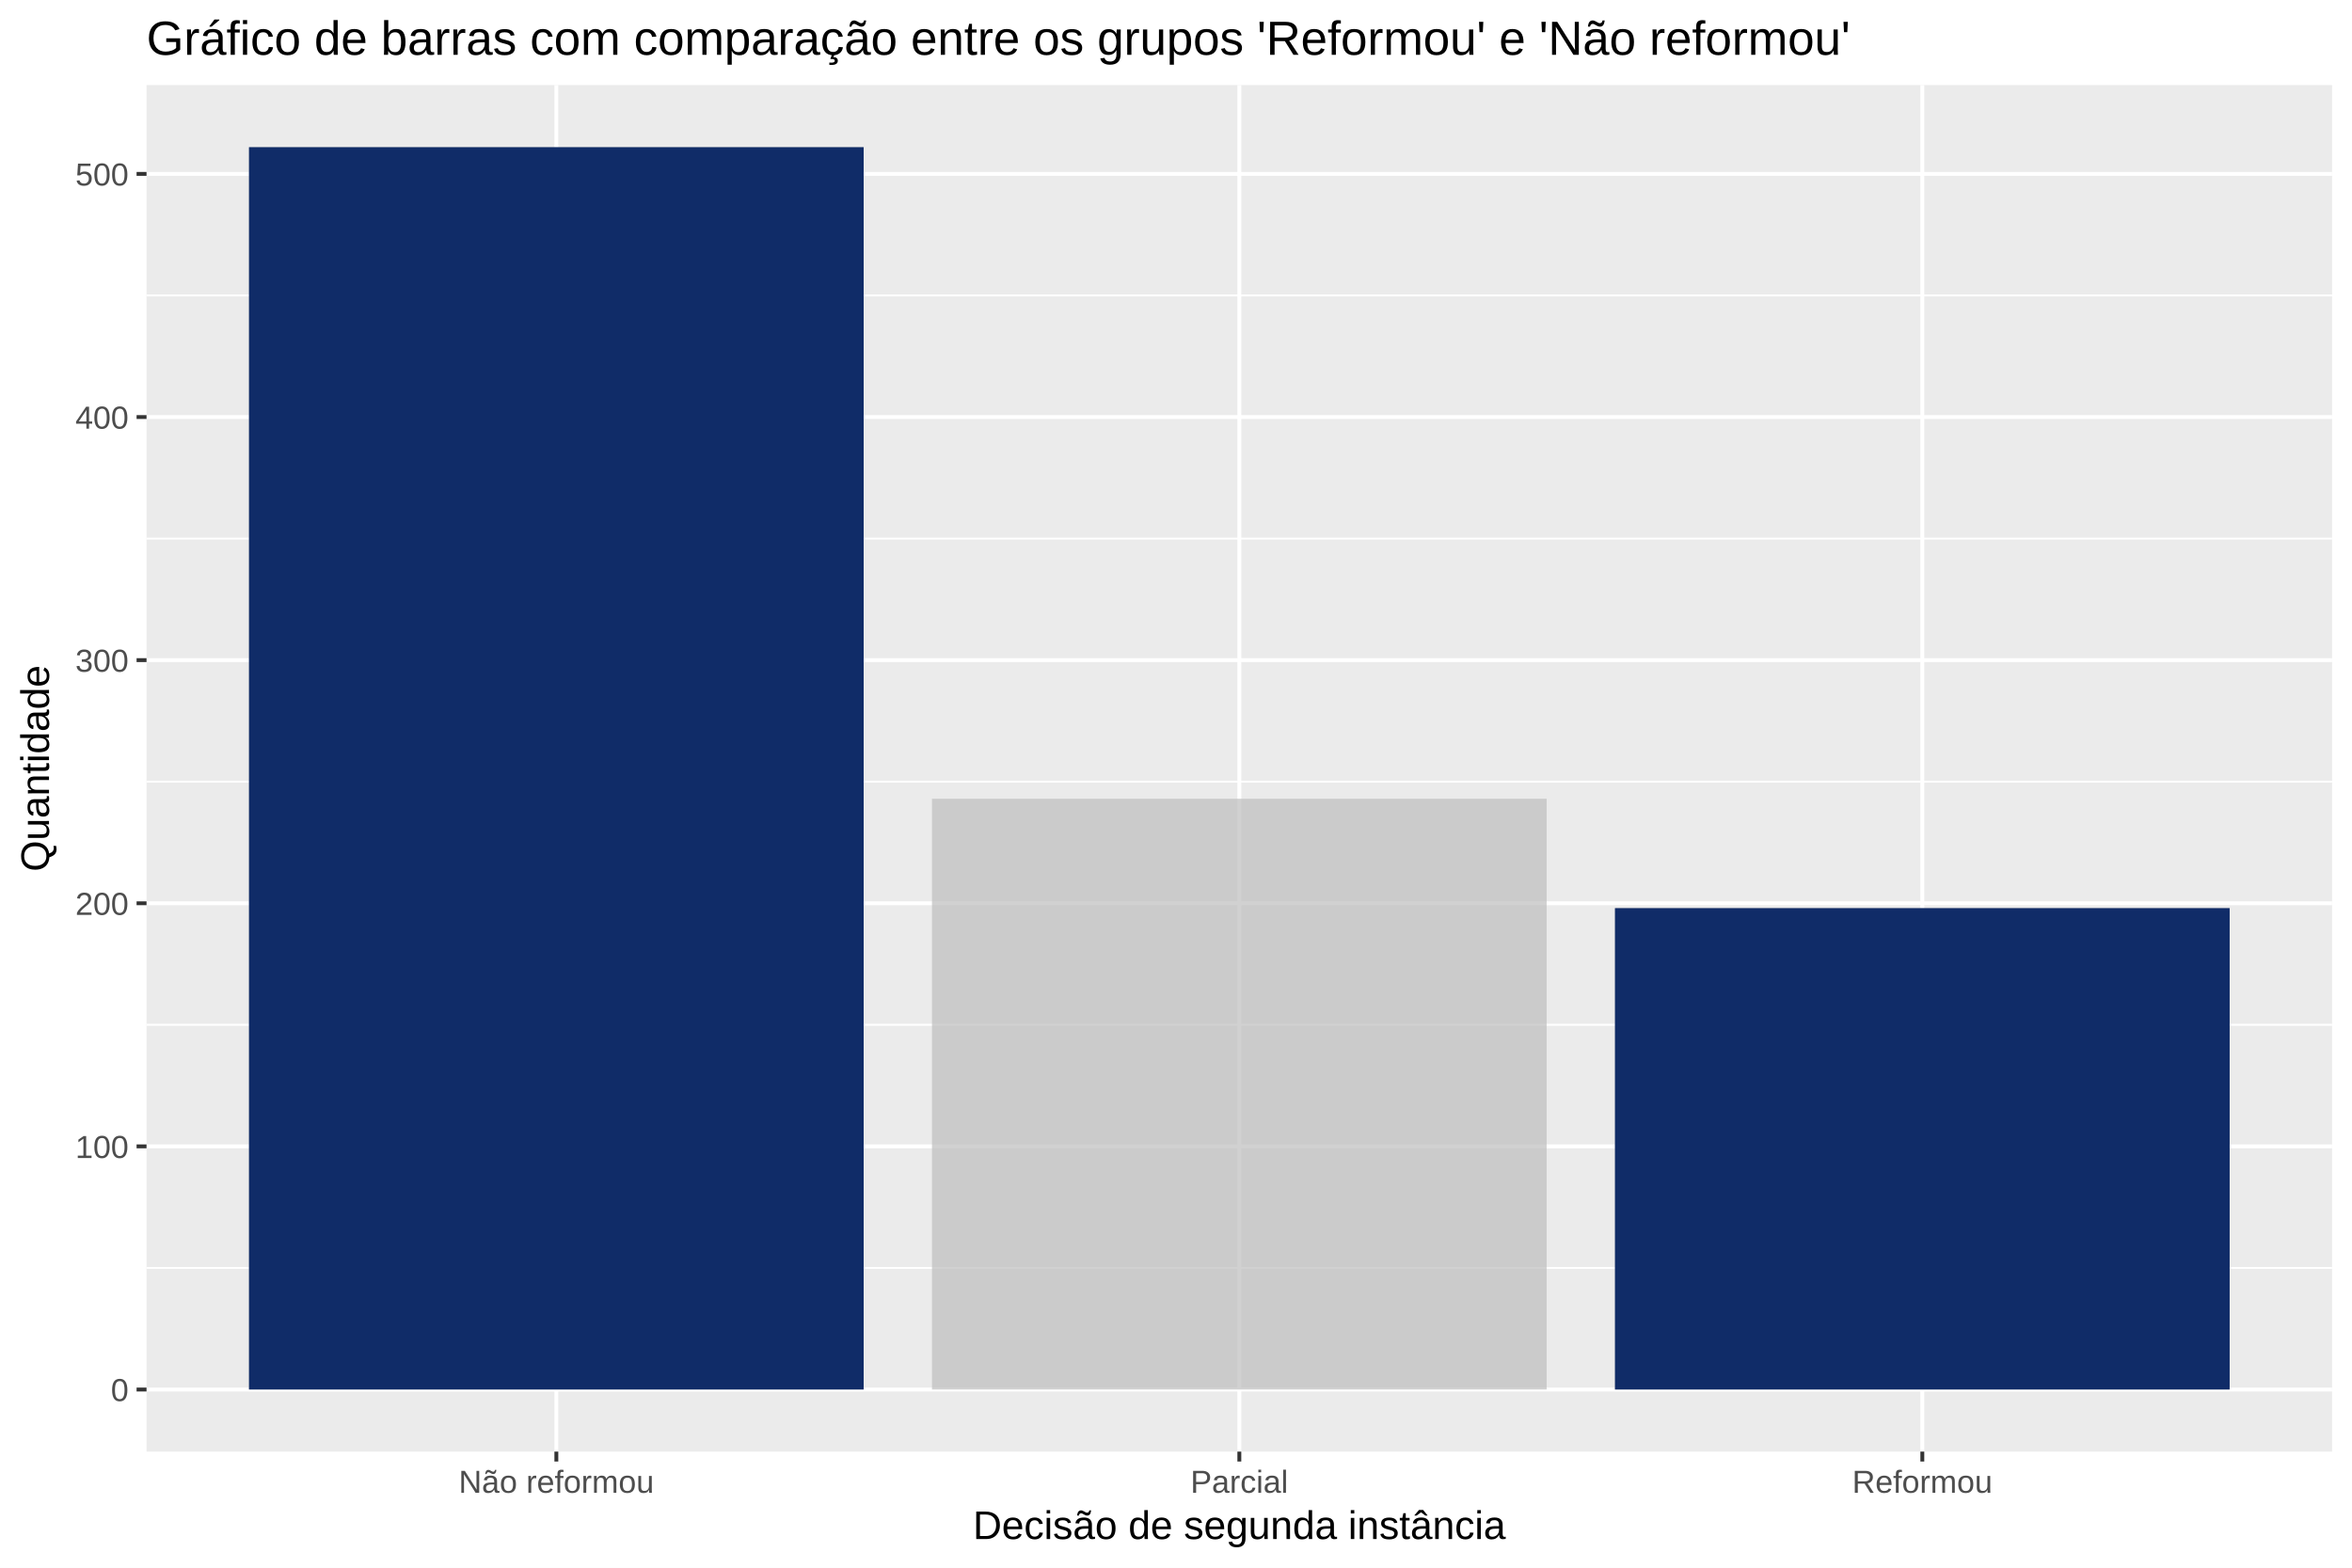
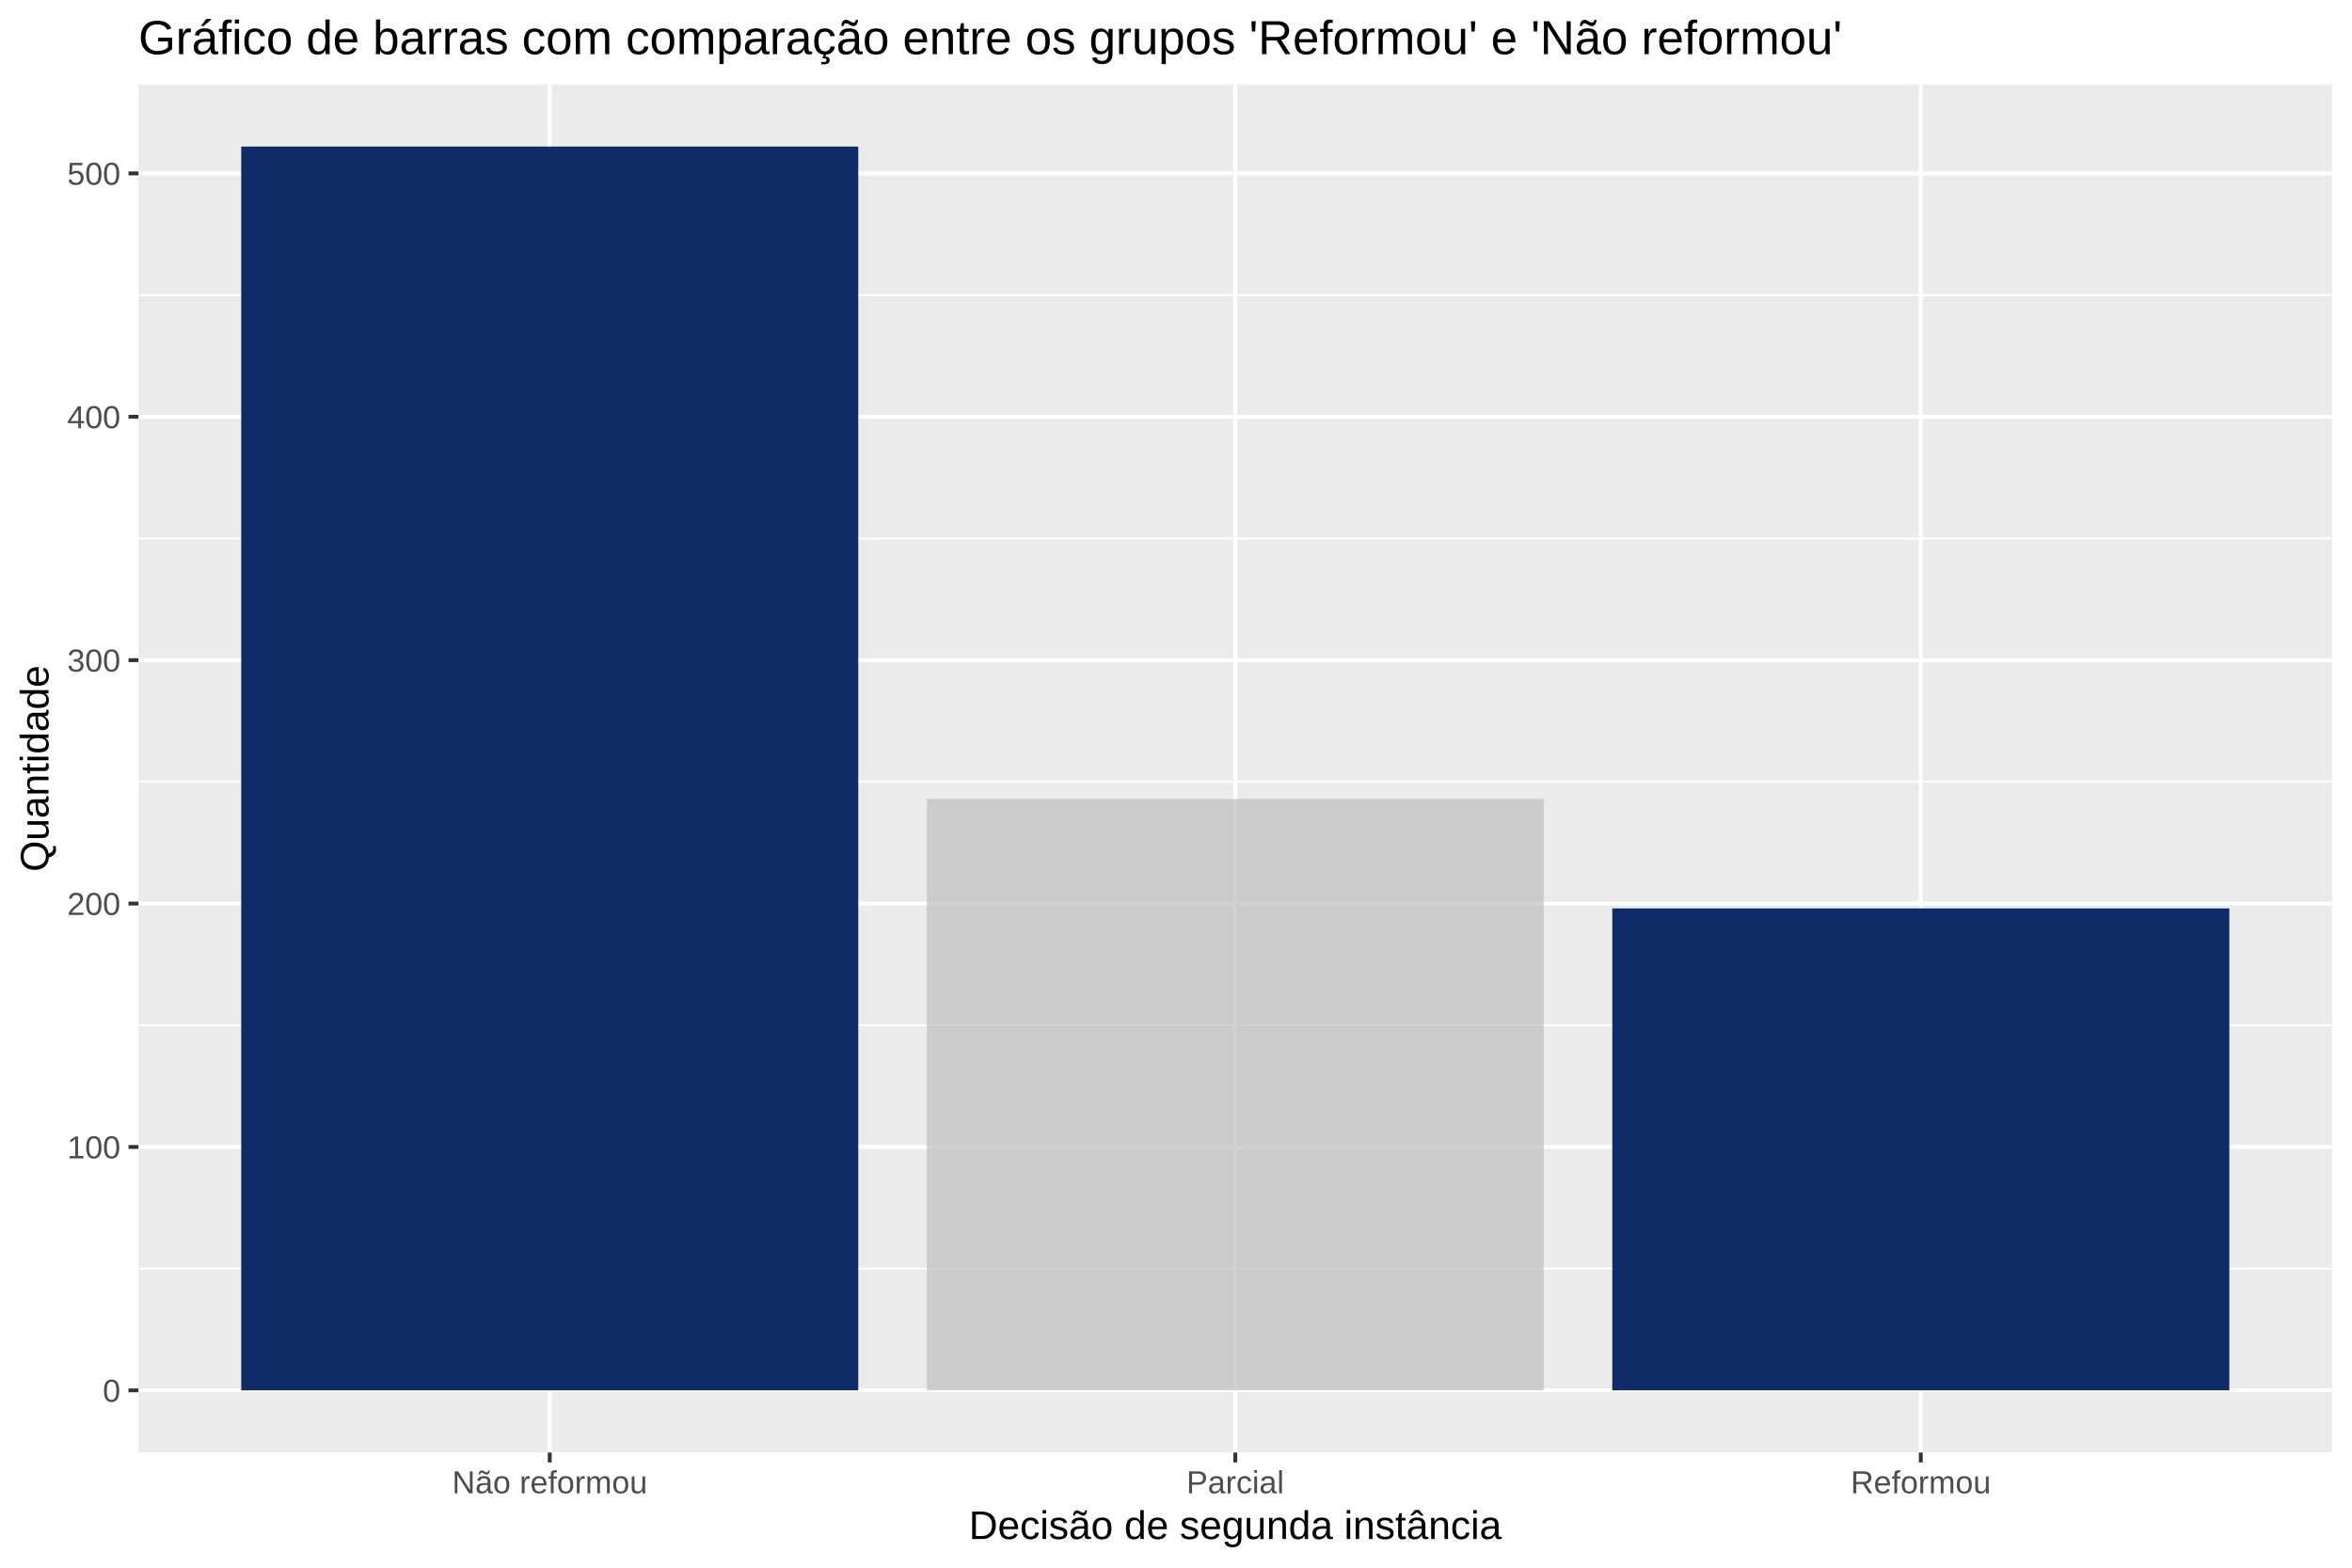
<svg xmlns="http://www.w3.org/2000/svg" class="svglite" width="648.00pt" height="432.00pt" viewBox="0 0 648.00 432.00">
  <defs>
    <style type="text/css">
    .svglite line, .svglite polyline, .svglite polygon, .svglite path, .svglite rect, .svglite circle {
      fill: none;
      stroke: #000000;
      stroke-linecap: round;
      stroke-linejoin: round;
      stroke-miterlimit: 10.00;
    }
    .svglite text {
      white-space: pre;
    }
  </style>
  </defs>
  <rect width="100%" height="100%" style="stroke: none; fill: #FFFFFF;" />
  <defs>
    <clipPath id="cpMC4wMHw2NDguMDB8MC4wMHw0MzIuMDA=">
      <rect x="0.00" y="0.00" width="648.00" height="432.00" />
    </clipPath>
  </defs>
  <g clip-path="url(#cpMC4wMHw2NDguMDB8MC4wMHw0MzIuMDA=)">
    <rect x="0.00" y="0.00" width="648.00" height="432.00" style="stroke-width: 1.07; stroke: #FFFFFF; fill: #FFFFFF;" />
  </g>
  <defs>
-     <clipPath id="cpNDAuMzd8NjQyLjUyfDIzLjQ0fDQwMC4wMQ==">
-       <rect x="40.37" y="23.44" width="602.15" height="376.58" />
+     <clipPath id="cpMzguMTR8NjQyLjUyfDIzLjI3fDQwMC4yNw==">
+       <rect x="38.14" y="23.27" width="604.39" height="377.01" />
    </clipPath>
  </defs>
-   <g clip-path="url(#cpNDAuMzd8NjQyLjUyfDIzLjQ0fDQwMC4wMQ==)">
-     <rect x="40.37" y="23.44" width="602.15" height="376.58" style="stroke-width: 1.07; stroke: none; fill: #EBEBEB;" />
-     <polyline points="40.37,349.40 642.52,349.40 " style="stroke-width: 0.53; stroke: #FFFFFF; stroke-linecap: butt;" />
-     <polyline points="40.37,282.40 642.52,282.40 " style="stroke-width: 0.53; stroke: #FFFFFF; stroke-linecap: butt;" />
-     <polyline points="40.37,215.41 642.52,215.41 " style="stroke-width: 0.53; stroke: #FFFFFF; stroke-linecap: butt;" />
-     <polyline points="40.37,148.42 642.52,148.42 " style="stroke-width: 0.53; stroke: #FFFFFF; stroke-linecap: butt;" />
-     <polyline points="40.37,81.42 642.52,81.42 " style="stroke-width: 0.53; stroke: #FFFFFF; stroke-linecap: butt;" />
-     <polyline points="40.37,382.90 642.52,382.90 " style="stroke-width: 1.07; stroke: #FFFFFF; stroke-linecap: butt;" />
-     <polyline points="40.37,315.90 642.52,315.90 " style="stroke-width: 1.07; stroke: #FFFFFF; stroke-linecap: butt;" />
-     <polyline points="40.37,248.91 642.52,248.91 " style="stroke-width: 1.07; stroke: #FFFFFF; stroke-linecap: butt;" />
-     <polyline points="40.37,181.91 642.52,181.91 " style="stroke-width: 1.07; stroke: #FFFFFF; stroke-linecap: butt;" />
-     <polyline points="40.37,114.92 642.52,114.92 " style="stroke-width: 1.07; stroke: #FFFFFF; stroke-linecap: butt;" />
-     <polyline points="40.37,47.92 642.52,47.92 " style="stroke-width: 1.07; stroke: #FFFFFF; stroke-linecap: butt;" />
-     <polyline points="153.28,400.01 153.28,23.44 " style="stroke-width: 1.07; stroke: #FFFFFF; stroke-linecap: butt;" />
-     <polyline points="341.45,400.01 341.45,23.44 " style="stroke-width: 1.07; stroke: #FFFFFF; stroke-linecap: butt;" />
-     <polyline points="529.62,400.01 529.62,23.44 " style="stroke-width: 1.07; stroke: #FFFFFF; stroke-linecap: butt;" />
-     <rect x="68.60" y="40.56" width="169.35" height="342.34" style="stroke-width: 1.07; stroke: none; stroke-linecap: square; stroke-linejoin: miter; fill: #BEBEBE; fill-opacity: 0.70;" />
-     <rect x="256.77" y="220.10" width="169.35" height="162.80" style="stroke-width: 1.07; stroke: none; stroke-linecap: square; stroke-linejoin: miter; fill: #BEBEBE; fill-opacity: 0.70;" />
-     <rect x="444.94" y="250.25" width="169.35" height="132.65" style="stroke-width: 1.07; stroke: none; stroke-linecap: square; stroke-linejoin: miter; fill: #BEBEBE; fill-opacity: 0.70;" />
-     <rect x="68.60" y="40.56" width="169.35" height="342.34" style="stroke-width: 1.07; stroke: none; stroke-linecap: square; stroke-linejoin: miter; fill: #102C68;" />
-     <rect x="444.94" y="250.25" width="169.35" height="132.65" style="stroke-width: 1.07; stroke: none; stroke-linecap: square; stroke-linejoin: miter; fill: #102C68;" />
+   <g clip-path="url(#cpMzguMTR8NjQyLjUyfDIzLjI3fDQwMC4yNw==)">
+     <rect x="38.14" y="23.27" width="604.39" height="377.01" style="stroke-width: 1.07; stroke: none; fill: #EBEBEB;" />
+     <polyline points="38.14,349.60 642.52,349.60 " style="stroke-width: 0.53; stroke: #FFFFFF; stroke-linecap: butt;" />
+     <polyline points="38.14,282.53 642.52,282.53 " style="stroke-width: 0.53; stroke: #FFFFFF; stroke-linecap: butt;" />
+     <polyline points="38.14,215.46 642.52,215.46 " style="stroke-width: 0.53; stroke: #FFFFFF; stroke-linecap: butt;" />
+     <polyline points="38.14,148.39 642.52,148.39 " style="stroke-width: 0.53; stroke: #FFFFFF; stroke-linecap: butt;" />
+     <polyline points="38.14,81.32 642.52,81.32 " style="stroke-width: 0.53; stroke: #FFFFFF; stroke-linecap: butt;" />
+     <polyline points="38.14,383.14 642.52,383.14 " style="stroke-width: 1.07; stroke: #FFFFFF; stroke-linecap: butt;" />
+     <polyline points="38.14,316.06 642.52,316.06 " style="stroke-width: 1.07; stroke: #FFFFFF; stroke-linecap: butt;" />
+     <polyline points="38.14,248.99 642.52,248.99 " style="stroke-width: 1.07; stroke: #FFFFFF; stroke-linecap: butt;" />
+     <polyline points="38.14,181.92 642.52,181.92 " style="stroke-width: 1.07; stroke: #FFFFFF; stroke-linecap: butt;" />
+     <polyline points="38.14,114.85 642.52,114.85 " style="stroke-width: 1.07; stroke: #FFFFFF; stroke-linecap: butt;" />
+     <polyline points="38.14,47.78 642.52,47.78 " style="stroke-width: 1.07; stroke: #FFFFFF; stroke-linecap: butt;" />
+     <polyline points="151.46,400.27 151.46,23.27 " style="stroke-width: 1.07; stroke: #FFFFFF; stroke-linecap: butt;" />
+     <polyline points="340.33,400.27 340.33,23.27 " style="stroke-width: 1.07; stroke: #FFFFFF; stroke-linecap: butt;" />
+     <polyline points="529.20,400.27 529.20,23.27 " style="stroke-width: 1.07; stroke: #FFFFFF; stroke-linecap: butt;" />
+     <rect x="66.47" y="40.40" width="169.98" height="342.73" style="stroke-width: 1.07; stroke: none; stroke-linecap: square; stroke-linejoin: miter; fill: #BEBEBE; fill-opacity: 0.70;" />
+     <rect x="255.34" y="220.15" width="169.98" height="162.98" style="stroke-width: 1.07; stroke: none; stroke-linecap: square; stroke-linejoin: miter; fill: #BEBEBE; fill-opacity: 0.70;" />
+     <rect x="444.21" y="250.33" width="169.98" height="132.80" style="stroke-width: 1.07; stroke: none; stroke-linecap: square; stroke-linejoin: miter; fill: #BEBEBE; fill-opacity: 0.70;" />
+     <rect x="66.47" y="40.40" width="169.98" height="342.73" style="stroke-width: 1.07; stroke: none; stroke-linecap: square; stroke-linejoin: miter; fill: #102C68;" />
+     <rect x="444.21" y="250.33" width="169.98" height="132.80" style="stroke-width: 1.07; stroke: none; stroke-linecap: square; stroke-linejoin: miter; fill: #102C68;" />
  </g>
  <g clip-path="url(#cpMC4wMHw2NDguMDB8MC4wMHw0MzIuMDA=)">
-     <text x="35.44" y="386.10" text-anchor="end" style="font-size: 8.80px;fill: #4D4D4D; font-family: &quot;Liberation Sans&quot;;" textLength="5.59px" lengthAdjust="spacingAndGlyphs">0</text>
-     <text x="35.44" y="319.11" text-anchor="end" style="font-size: 8.80px;fill: #4D4D4D; font-family: &quot;Liberation Sans&quot;;" textLength="16.78px" lengthAdjust="spacingAndGlyphs">100</text>
-     <text x="35.44" y="252.12" text-anchor="end" style="font-size: 8.80px;fill: #4D4D4D; font-family: &quot;Liberation Sans&quot;;" textLength="16.78px" lengthAdjust="spacingAndGlyphs">200</text>
-     <text x="35.44" y="185.12" text-anchor="end" style="font-size: 8.80px;fill: #4D4D4D; font-family: &quot;Liberation Sans&quot;;" textLength="16.78px" lengthAdjust="spacingAndGlyphs">300</text>
-     <text x="35.44" y="118.13" text-anchor="end" style="font-size: 8.80px;fill: #4D4D4D; font-family: &quot;Liberation Sans&quot;;" textLength="16.78px" lengthAdjust="spacingAndGlyphs">400</text>
-     <text x="35.44" y="51.13" text-anchor="end" style="font-size: 8.80px;fill: #4D4D4D; font-family: &quot;Liberation Sans&quot;;" textLength="16.78px" lengthAdjust="spacingAndGlyphs">500</text>
-     <polyline points="37.63,382.90 40.37,382.90 " style="stroke-width: 1.07; stroke: #333333; stroke-linecap: butt;" />
-     <polyline points="37.63,315.90 40.37,315.90 " style="stroke-width: 1.07; stroke: #333333; stroke-linecap: butt;" />
-     <polyline points="37.63,248.91 40.37,248.91 " style="stroke-width: 1.07; stroke: #333333; stroke-linecap: butt;" />
-     <polyline points="37.63,181.91 40.37,181.91 " style="stroke-width: 1.07; stroke: #333333; stroke-linecap: butt;" />
-     <polyline points="37.63,114.92 40.37,114.92 " style="stroke-width: 1.07; stroke: #333333; stroke-linecap: butt;" />
-     <polyline points="37.63,47.92 40.37,47.92 " style="stroke-width: 1.07; stroke: #333333; stroke-linecap: butt;" />
-     <polyline points="153.28,402.75 153.28,400.01 " style="stroke-width: 1.07; stroke: #333333; stroke-linecap: butt;" />
-     <polyline points="341.45,402.75 341.45,400.01 " style="stroke-width: 1.07; stroke: #333333; stroke-linecap: butt;" />
-     <polyline points="529.62,402.75 529.62,400.01 " style="stroke-width: 1.07; stroke: #333333; stroke-linecap: butt;" />
-     <text x="153.28" y="411.36" text-anchor="middle" style="font-size: 8.80px;fill: #4D4D4D; font-family: &quot;Liberation Sans&quot;;" textLength="60.46px" lengthAdjust="spacingAndGlyphs">Não reformou</text>
-     <text x="341.45" y="411.36" text-anchor="middle" style="font-size: 8.80px;fill: #4D4D4D; font-family: &quot;Liberation Sans&quot;;" textLength="28.85px" lengthAdjust="spacingAndGlyphs">Parcial</text>
-     <text x="529.62" y="411.36" text-anchor="middle" style="font-size: 8.80px;fill: #4D4D4D; font-family: &quot;Liberation Sans&quot;;" textLength="42.60px" lengthAdjust="spacingAndGlyphs">Reformou</text>
-     <text x="341.45" y="424.10" text-anchor="middle" style="font-size: 11.00px; font-family: &quot;Liberation Sans&quot;;" textLength="164.58px" lengthAdjust="spacingAndGlyphs">Decisão de segunda instância</text>
-     <text transform="translate(13.50,211.73) rotate(-90)" text-anchor="middle" style="font-size: 11.00px; font-family: &quot;Liberation Sans&quot;;" textLength="64.19px" lengthAdjust="spacingAndGlyphs">Quantidade</text>
-     <text x="40.37" y="15.10" style="font-size: 13.20px; font-family: &quot;Liberation Sans&quot;;" textLength="529.96px" lengthAdjust="spacingAndGlyphs">Gráfico de barras com comparação entre os grupos 'Reformou' e 'Não reformou'</text>
+     <text x="33.20" y="386.29" text-anchor="end" style="font-size: 8.80px;fill: #4D4D4D; font-family: &quot;Arial&quot;;" textLength="4.90px" lengthAdjust="spacingAndGlyphs">0</text>
+     <text x="33.20" y="319.21" text-anchor="end" style="font-size: 8.80px;fill: #4D4D4D; font-family: &quot;Arial&quot;;" textLength="14.69px" lengthAdjust="spacingAndGlyphs">100</text>
+     <text x="33.20" y="252.14" text-anchor="end" style="font-size: 8.80px;fill: #4D4D4D; font-family: &quot;Arial&quot;;" textLength="14.69px" lengthAdjust="spacingAndGlyphs">200</text>
+     <text x="33.20" y="185.07" text-anchor="end" style="font-size: 8.80px;fill: #4D4D4D; font-family: &quot;Arial&quot;;" textLength="14.69px" lengthAdjust="spacingAndGlyphs">300</text>
+     <text x="33.20" y="118.00" text-anchor="end" style="font-size: 8.80px;fill: #4D4D4D; font-family: &quot;Arial&quot;;" textLength="14.69px" lengthAdjust="spacingAndGlyphs">400</text>
+     <text x="33.20" y="50.93" text-anchor="end" style="font-size: 8.80px;fill: #4D4D4D; font-family: &quot;Arial&quot;;" textLength="14.69px" lengthAdjust="spacingAndGlyphs">500</text>
+     <polyline points="35.40,383.14 38.14,383.14 " style="stroke-width: 1.07; stroke: #333333; stroke-linecap: butt;" />
+     <polyline points="35.40,316.06 38.14,316.06 " style="stroke-width: 1.07; stroke: #333333; stroke-linecap: butt;" />
+     <polyline points="35.40,248.99 38.14,248.99 " style="stroke-width: 1.07; stroke: #333333; stroke-linecap: butt;" />
+     <polyline points="35.40,181.92 38.14,181.92 " style="stroke-width: 1.07; stroke: #333333; stroke-linecap: butt;" />
+     <polyline points="35.40,114.85 38.14,114.85 " style="stroke-width: 1.07; stroke: #333333; stroke-linecap: butt;" />
+     <polyline points="35.40,47.78 38.14,47.78 " style="stroke-width: 1.07; stroke: #333333; stroke-linecap: butt;" />
+     <polyline points="151.46,403.01 151.46,400.27 " style="stroke-width: 1.07; stroke: #333333; stroke-linecap: butt;" />
+     <polyline points="340.33,403.01 340.33,400.27 " style="stroke-width: 1.07; stroke: #333333; stroke-linecap: butt;" />
+     <polyline points="529.20,403.01 529.20,400.27 " style="stroke-width: 1.07; stroke: #333333; stroke-linecap: butt;" />
+     <text x="151.46" y="411.50" text-anchor="middle" style="font-size: 8.80px;fill: #4D4D4D; font-family: &quot;Arial&quot;;" textLength="53.81px" lengthAdjust="spacingAndGlyphs">Não reformou</text>
+     <text x="340.33" y="411.50" text-anchor="middle" style="font-size: 8.80px;fill: #4D4D4D; font-family: &quot;Arial&quot;;" textLength="26.89px" lengthAdjust="spacingAndGlyphs">Parcial</text>
+     <text x="529.20" y="411.50" text-anchor="middle" style="font-size: 8.80px;fill: #4D4D4D; font-family: &quot;Arial&quot;;" textLength="38.64px" lengthAdjust="spacingAndGlyphs">Reformou</text>
+     <text x="340.33" y="424.10" text-anchor="middle" style="font-size: 11.00px; font-family: &quot;Arial&quot;;" textLength="146.81px" lengthAdjust="spacingAndGlyphs">Decisão de segunda instância</text>
+     <text transform="translate(13.36,211.77) rotate(-90)" text-anchor="middle" style="font-size: 11.00px; font-family: &quot;Arial&quot;;" textLength="56.90px" lengthAdjust="spacingAndGlyphs">Quantidade</text>
+     <text x="38.14" y="14.93" style="font-size: 13.20px; font-family: &quot;Arial&quot;;" textLength="469.05px" lengthAdjust="spacingAndGlyphs">Gráfico de barras com comparação entre os grupos 'Reformou' e 'Não reformou'</text>
  </g>
</svg>
